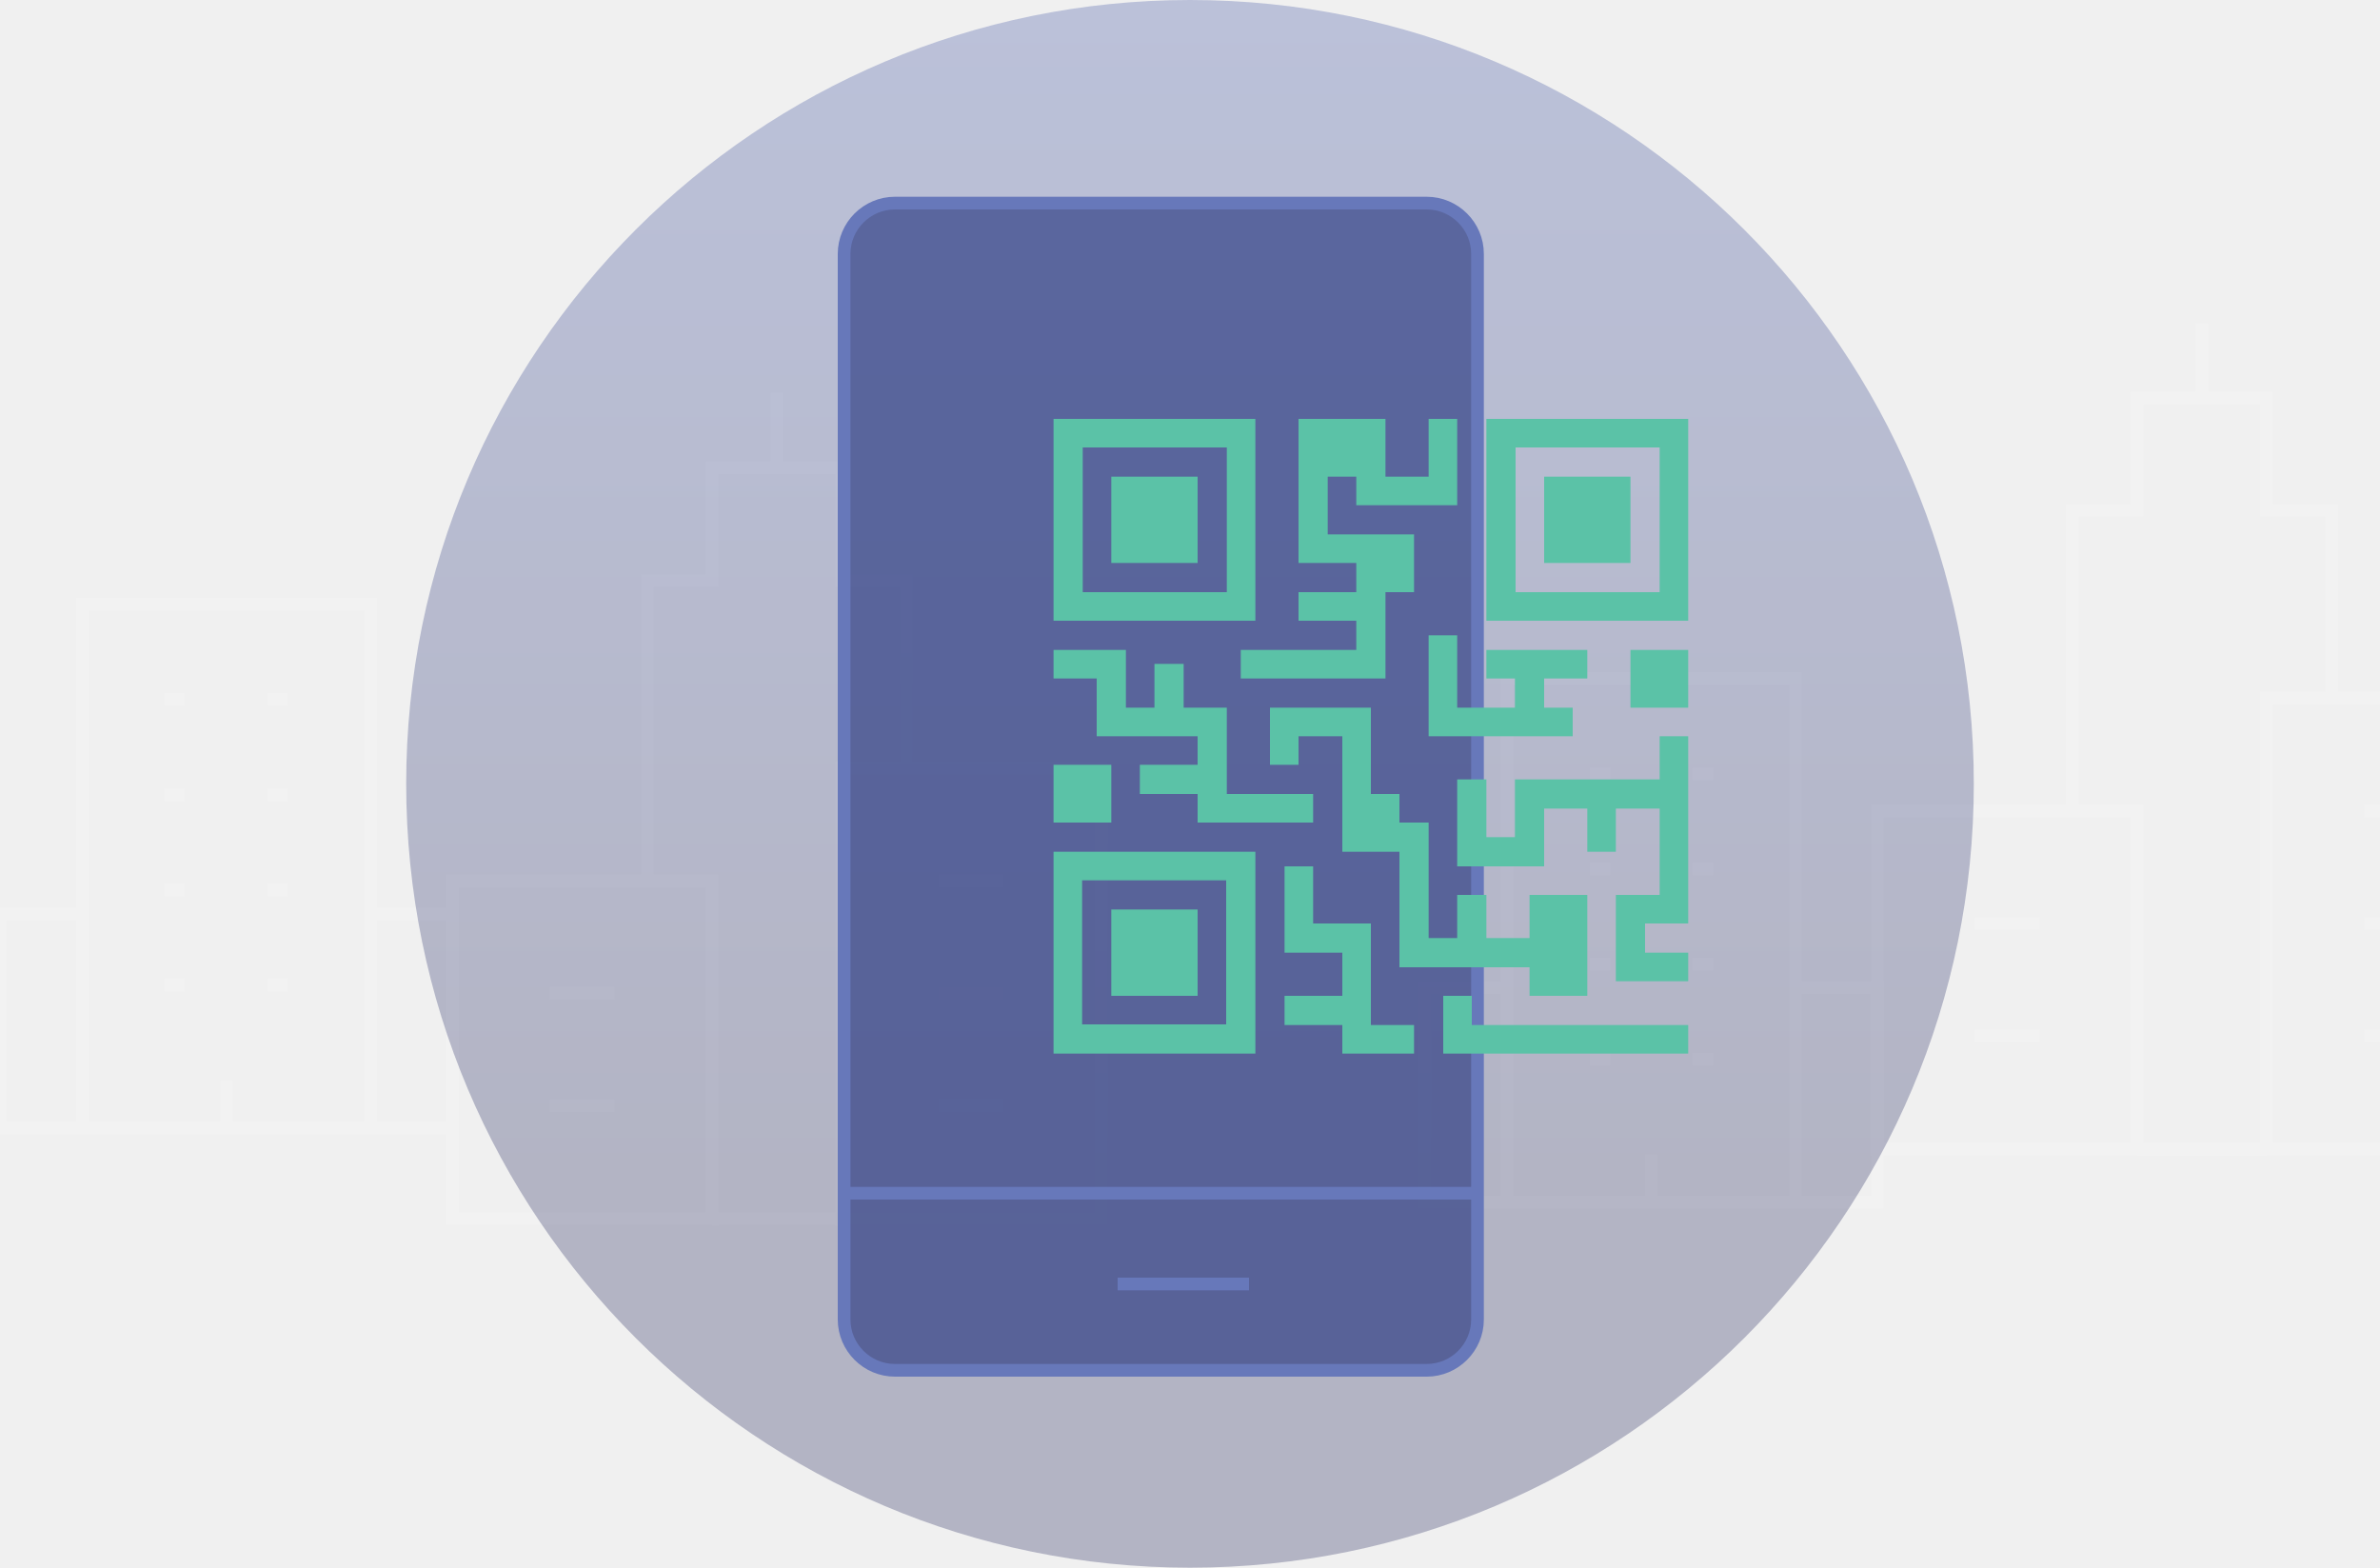
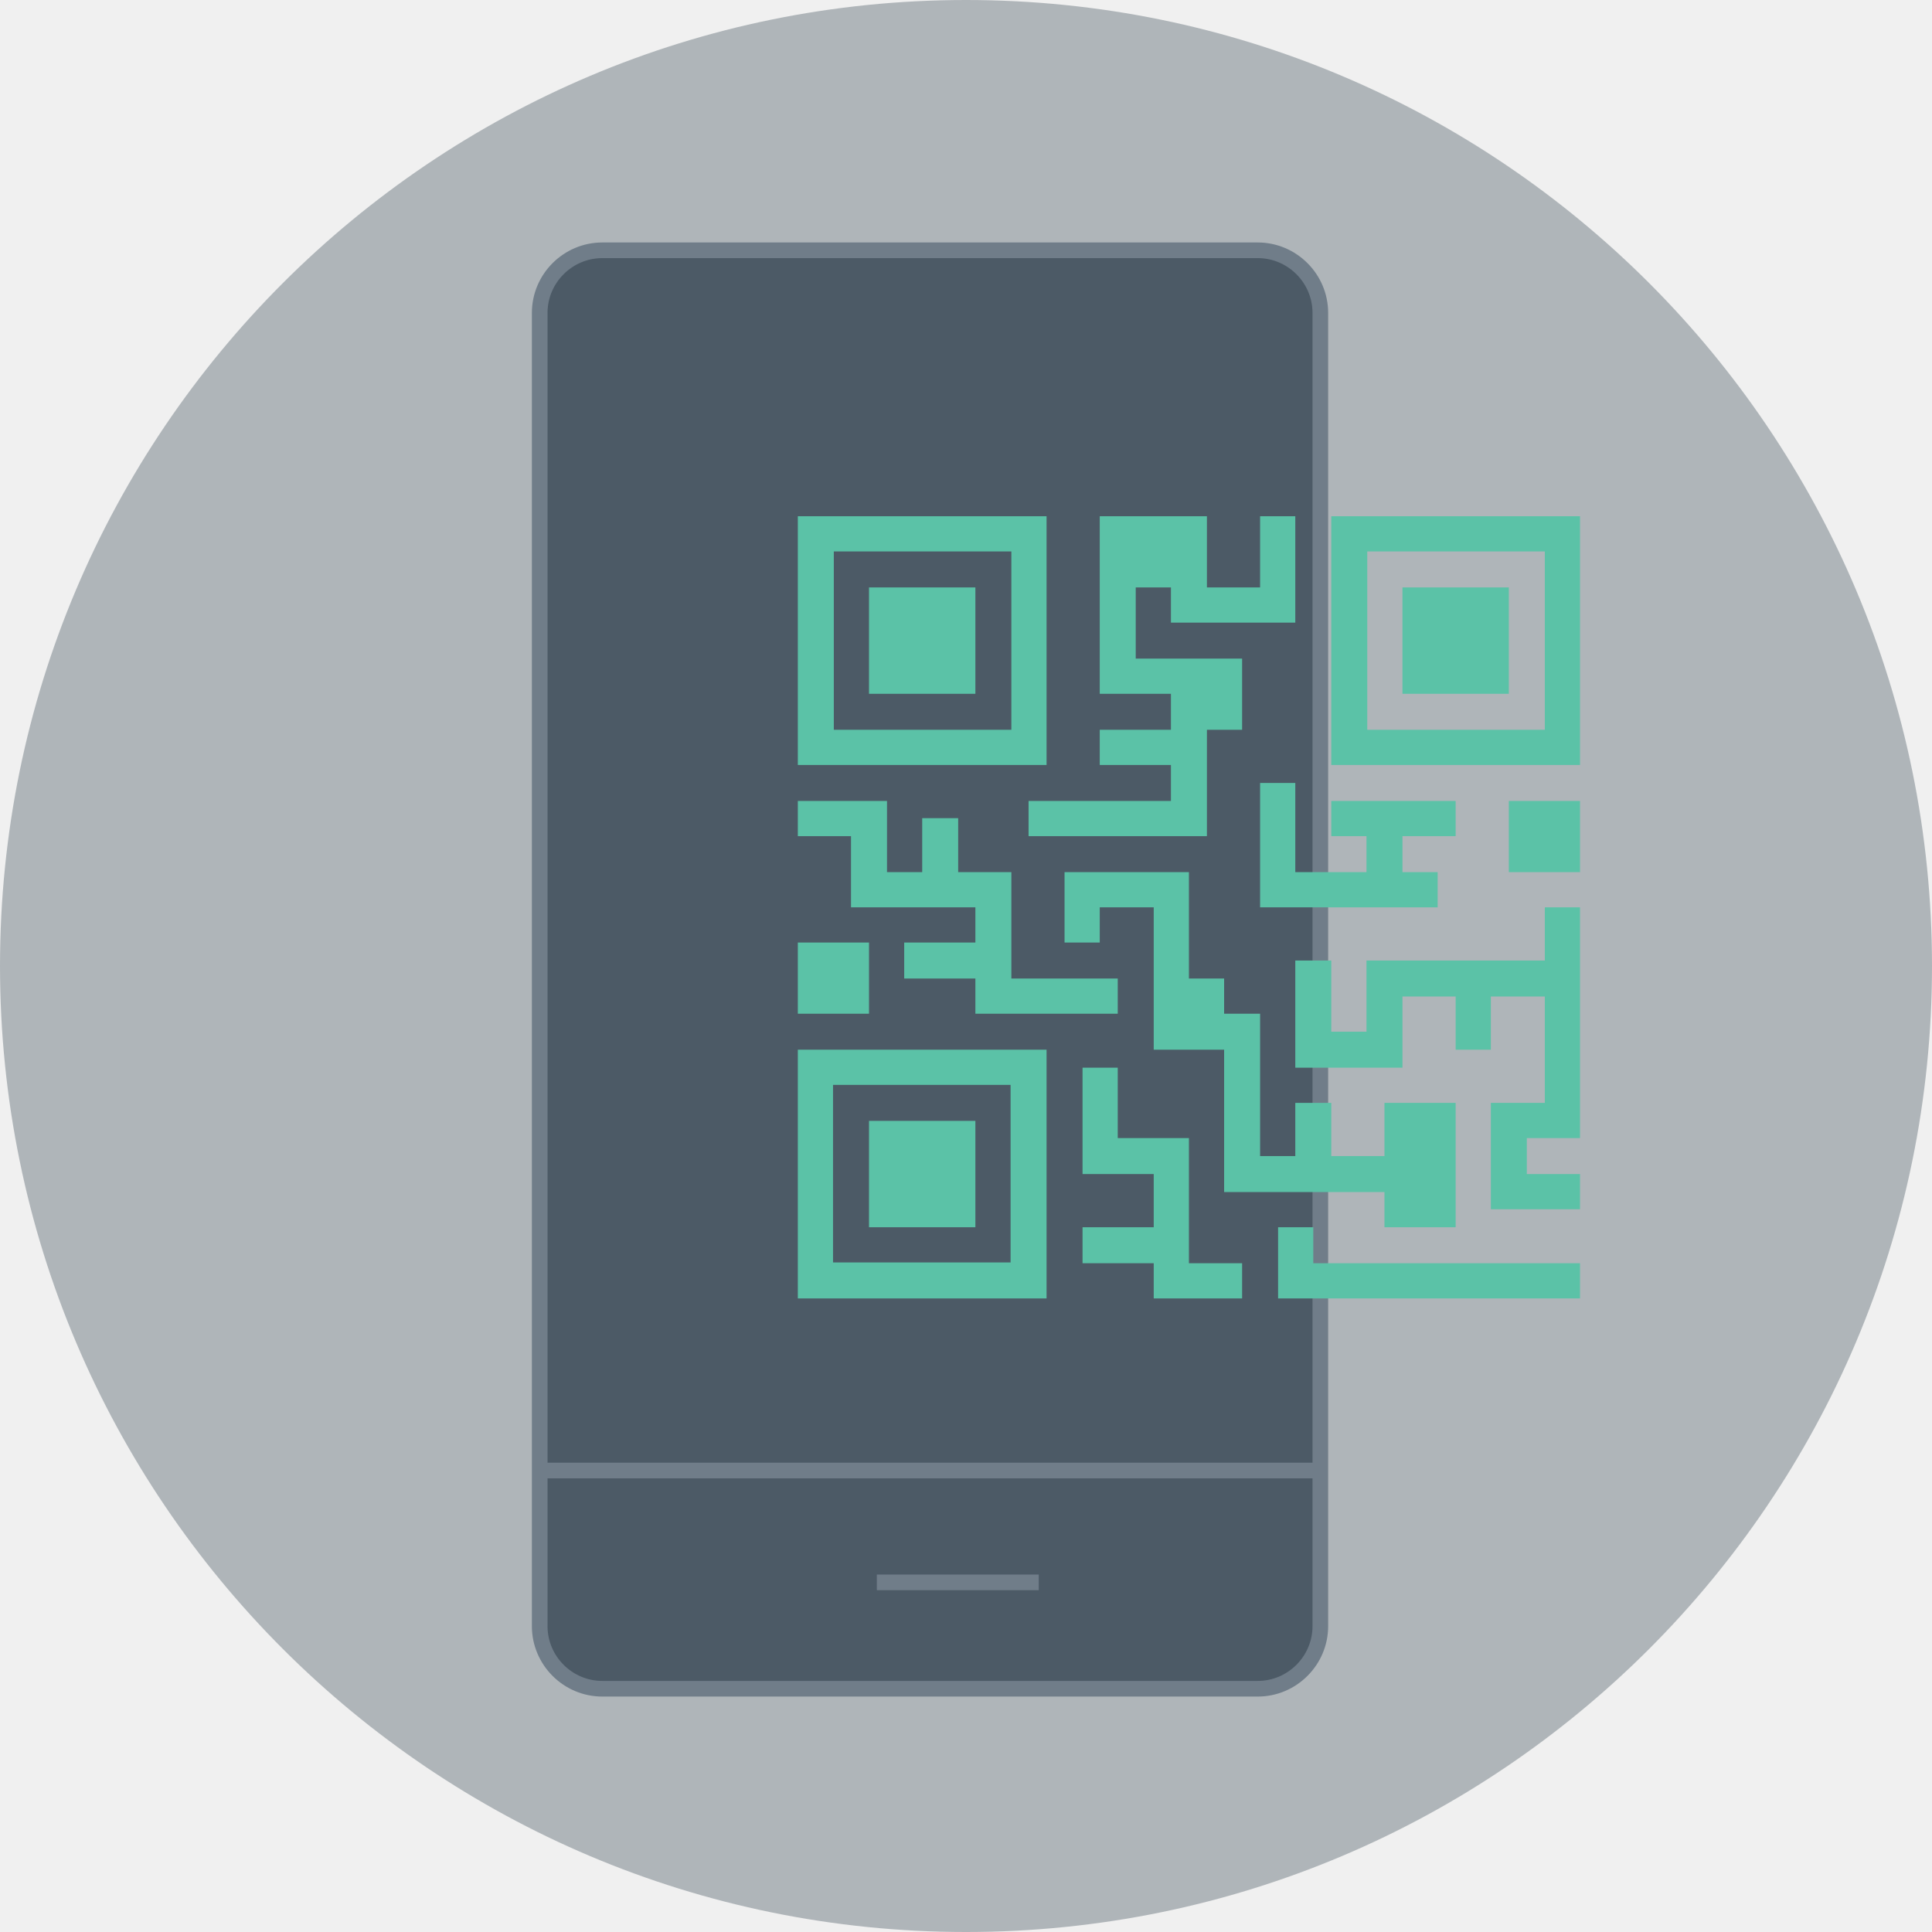
- <svg xmlns="http://www.w3.org/2000/svg" version="1.1" id="Layer_1" x="0px" y="0px" viewBox="0 0 375 247" style="enable-background:new 0 0 375 247;" xml:space="preserve">
-   <style type="text/css">
- 	.st0{opacity:0.15;}
- 	.st1{fill:none;stroke:#FFFFFF;stroke-width:2;}
- 	.st2{opacity:0.3;fill:url(#SVGID_1_);enable-background:new    ;}
- 	.st3{fill:#293881;fill-opacity:0.655;stroke:#6778BA;stroke-width:2;}
- 	.st4{fill:none;stroke:#6778BA;stroke-width:2;stroke-linecap:square;}
- 	.st5{fill:#5BC2A7;}
- </style>
-   <g transform="translate(0, 54)" class="st0">
-     <g>
-       <polyline id="Shape" class="st1" points="13,123.7 0,123.7 0,90 13,90   " />
-       <polyline id="Shape_1_" class="st1" points="58.3,123.7 71.3,123.7 71.3,90 58.3,90   " />
-       <rect id="Rectangle-path" x="13" y="41.2" class="st1" width="45.4" height="82.5" />
-       <path id="Shape_2_" class="st1" d="M25.9,56.2h3.2" />
-       <path id="Shape_3_" class="st1" d="M42.1,56.2h3.2" />
-       <path id="Shape_4_" class="st1" d="M25.9,71.2h3.2" />
-       <path id="Shape_5_" class="st1" d="M42.1,71.2h3.2" />
-       <path id="Shape_6_" class="st1" d="M25.9,86.2h3.2" />
-       <path id="Shape_7_" class="st1" d="M42.1,86.2h3.2" />
-       <path id="Shape_8_" class="st1" d="M25.9,101.2h3.2" />
-       <path id="Shape_9_" class="st1" d="M42.1,101.2h3.2" />
-       <path id="Shape_10_" class="st1" d="M35.7,123.7v-7.5" />
-     </g>
-     <g>
-       <polyline id="Shape_11_" class="st1" points="142.8,67 142.8,37.5 132.6,37.5 132.6,19.7 112.2,19.7 112.2,37.5 102,37.5     102,84.8   " />
-       <path id="Shape_12_" class="st1" d="M112.2,138h20.4" />
-       <path id="Shape_13_" class="st1" d="M122.4,7.9v11.8" />
-       <rect id="Rectangle-path_1_" x="71.3" y="84.8" class="st1" width="40.9" height="53.2" />
-       <rect id="Rectangle-path_2_" x="132.6" y="67" class="st1" width="40.9" height="71" />
-       <path id="Shape_14_" class="st1" d="M147.9,84.8h10.2" />
-       <path id="Shape_15_" class="st1" d="M147.9,102.5h10.2" />
-       <path id="Shape_16_" class="st1" d="M147.9,120.2h10.2" />
-       <path id="Shape_17_" class="st1" d="M86.6,102.5h10.2" />
-       <path id="Shape_18_" class="st1" d="M86.6,120.2h10.2" />
-     </g>
-     <g>
-       <polyline id="Shape_19_" class="st1" points="237.5,135.4 224.5,135.4 224.5,101.6 237.5,101.6   " />
-       <polyline id="Shape_20_" class="st1" points="282.9,135.4 295.8,135.4 295.8,101.6 282.9,101.6   " />
-       <rect id="Rectangle-path_3_" x="237.5" y="52.9" class="st1" width="45.4" height="82.5" />
-       <path id="Shape_21_" class="st1" d="M250.5,67.9h3.2" />
-       <path id="Shape_22_" class="st1" d="M266.7,67.9h3.2" />
-       <path id="Shape_23_" class="st1" d="M250.5,82.9h3.2" />
-       <path id="Shape_24_" class="st1" d="M266.7,82.9h3.2" />
-       <path id="Shape_25_" class="st1" d="M250.5,97.9h3.2" />
-       <path id="Shape_26_" class="st1" d="M266.7,97.9h3.2" />
-       <path id="Shape_27_" class="st1" d="M250.5,112.9h3.2" />
-       <path id="Shape_28_" class="st1" d="M266.7,112.9h3.2" />
-       <path id="Shape_29_" class="st1" d="M260.2,135.4v-7.5" />
-     </g>
-     <g>
-       <polyline id="Shape_30_" class="st1" points="367.4,56 367.4,26.4 357.1,26.4 357.1,8.7 336.7,8.7 336.7,26.4 326.5,26.4     326.5,73.8   " />
-       <path id="Shape_31_" class="st1" d="M336.7,127.1h20.4" />
-       <path id="Shape_32_" class="st1" d="M346.9-3.1V8.7" />
-       <rect id="Rectangle-path_4_" x="295.8" y="73.8" class="st1" width="40.9" height="53.2" />
-       <rect id="Rectangle-path_5_" x="357.1" y="56" class="st1" width="40.9" height="71" />
-       <path id="Shape_33_" class="st1" d="M372.5,73.8h10.2" />
-       <path id="Shape_34_" class="st1" d="M372.5,91.5h10.2" />
-       <path id="Shape_35_" class="st1" d="M372.5,109.2h10.2" />
-       <path id="Shape_36_" class="st1" d="M311.2,91.5h10.2" />
-       <path id="Shape_37_" class="st1" d="M311.2,109.2h10.2" />
+ <svg xmlns="http://www.w3.org/2000/svg" width="247px" height="247px" viewBox="0 0 247 247" version="1.1">
+   <defs>
+     <linearGradient x1="50.003%" y1="-0.003%" x2="50.003%" y2="75.267%" id="linearGradient-1">
+       <stop stop-color="#192C3A" offset="0%" />
+       <stop stop-color="#192C3A" offset="100%" />
+     </linearGradient>
+   </defs>
+   <g id="Page-1" stroke="none" stroke-width="1" fill="none" fill-rule="evenodd">
+     <g id="onboarding-tour-phone">
+       <path d="M123.5,247 C191.7,247 247,191.7 247,123.5 C247,55.3 191.7,0 123.5,0 C55.3,0 0,55.3 0,123.5 C0,191.7 55.3,247 123.5,247 Z" id="Shape" fill="url(#linearGradient-1)" fill-rule="nonzero" opacity="0.3" />
+       <g id="Group" transform="translate(69, 32)" stroke="#707D89" stroke-width="2">
+         <path d="M8,0 L91.8,0 C96.2,0 99.8,3.6 99.8,8 L99.8,175.9 C99.8,180.3 96.2,183.9 91.8,183.9 L8,183.9 C3.6,183.9 0,180.3 0,175.9 L0,8 C0,3.6 3.6,0 8,0 Z" id="Shape" fill-opacity="0.655" fill="#192C3A" fill-rule="nonzero" />
+         <path d="M0.5,156 L99.3,156" id="Shape" stroke-linecap="square" />
+         <path d="M44.1,170.3 L62.8,170.3" id="Shape" stroke-linecap="square" />
+       </g>
+       <g id="Group" transform="translate(102, 66)" fill-rule="nonzero" fill="#5BC2A7">
+         <path d="M31.8,0 L0,0 L0,31.8 L31.8,31.8 L31.8,0 L31.8,0 Z M27.3,27.3 L4.6,27.3 L4.6,4.5 L27.3,4.5 L27.3,27.3 L27.3,27.3 Z" id="Shape" />
+         <polygon id="Shape" points="65.9 90.9 61.4 90.9 61.4 100 100 100 100 95.5 65.9 95.5" />
+         <rect id="Rectangle-path" x="9.1" y="9.1" width="13.6" height="13.6" />
+         <path d="M0,100 L31.8,100 L31.8,68.2 L0,68.2 L0,100 L0,100 Z M4.5,72.7 L27.2,72.7 L27.2,95.4 L4.5,95.4 L4.5,72.7 L4.5,72.7 Z" id="Shape" />
+         <rect id="Rectangle-path" x="9.1" y="77.3" width="13.6" height="13.6" />
+         <path d="M68.2,0 L68.2,31.8 L100,31.8 L100,0 L68.2,0 L68.2,0 Z M95.5,27.3 L72.8,27.3 L72.8,4.5 L95.5,4.5 L95.5,27.3 L95.5,27.3 Z" id="Shape" />
+         <rect id="Rectangle-path" x="77.3" y="9.1" width="13.6" height="13.6" />
+         <rect id="Rectangle-path" x="90.9" y="36.4" width="9.1" height="9.1" />
+         <rect id="Rectangle-path" x="0" y="54.5" width="9.1" height="9.1" />
+         <polygon id="Shape" points="47.7 36.4 29.5 36.4 29.5 40.9 52.3 40.9 52.3 31.8 52.3 27.3 56.8 27.3 56.8 18.2 52.3 18.2 47.7 18.2 43.2 18.2 43.2 9.1 47.7 9.1 47.7 13.6 63.6 13.6 63.6 0 59.1 0 59.1 9.1 52.3 9.1 52.3 0 50 0 40.9 0 38.6 0 38.6 22.7 47.7 22.7 47.7 27.3 38.6 27.3 38.6 31.8 47.7 31.8" />
+         <polygon id="Shape" points="6.8 50 15.9 50 20.5 50 22.7 50 22.7 54.5 13.6 54.5 13.6 59.1 22.7 59.1 22.7 63.6 40.9 63.6 40.9 59.1 27.3 59.1 27.3 54.5 27.3 45.5 20.5 45.5 20.5 38.6 15.9 38.6 15.9 45.5 11.4 45.5 11.4 36.4 0 36.4 0 40.9 6.8 40.9" />
+         <polygon id="Shape" points="50 90.9 50 79.5 40.9 79.5 40.9 70.5 36.4 70.5 36.4 84.1 45.5 84.1 45.5 90.9 36.4 90.9 36.4 95.5 45.5 95.5 45.5 100 56.8 100 56.8 95.5 50 95.5" />
+         <polygon id="Shape" points="72.7 45.5 63.6 45.5 63.6 34.1 59.1 34.1 59.1 50 81.8 50 81.8 45.5 77.3 45.5 77.3 40.9 84.1 40.9 84.1 36.4 77.3 36.4 72.7 36.4 68.2 36.4 68.2 40.9 72.7 40.9" />
+         <polygon id="Shape" points="68.2 86.4 75 86.4 75 90.9 84.1 90.9 84.1 86.4 84.1 81.8 84.1 75 75 75 75 81.8 68.2 81.8 68.2 75 63.6 75 63.6 81.8 59.1 81.8 59.1 63.6 54.5 63.6 54.5 59.1 50 59.1 50 45.5 34.1 45.5 34.1 54.5 38.6 54.5 38.6 50 45.5 50 45.5 59.1 45.5 68.2 54.5 68.2 54.5 81.8 54.5 86.4 59.1 86.4 63.6 86.4" />
+         <polygon id="Shape" points="95.5 56.8 88.6 56.8 84.1 56.8 72.7 56.8 72.7 65.9 68.2 65.9 68.2 56.8 63.6 56.8 63.6 70.5 77.3 70.5 77.3 61.4 84.1 61.4 84.1 68.2 88.6 68.2 88.6 61.4 95.5 61.4 95.5 75 88.6 75 88.6 88.6 100 88.6 100 84.1 93.2 84.1 93.2 79.5 100 79.5 100 61.4 100 56.8 100 50 95.5 50" />
+       </g>
    </g>
  </g>
-   <linearGradient id="SVGID_1_" gradientUnits="userSpaceOnUse" x1="-234.544" y1="2.202" x2="-234.544" y2="2.955" gradientTransform="matrix(247 0 0 247 58120 -544)">
-     <stop offset="0" style="stop-color:#4054A5" />
-     <stop offset="1" style="stop-color:#24285E" />
-   </linearGradient>
-   <path class="st2" d="M187.5,247c68.2,0,123.5-55.3,123.5-123.5S255.7,0,187.5,0S64,55.3,64,123.5S119.3,247,187.5,247z" />
-   <g>
-     <path class="st3" d="M141,32h83.8c4.4,0,8,3.6,8,8v167.9c0,4.4-3.6,8-8,8H141c-4.4,0-8-3.6-8-8V40C133,35.6,136.6,32,141,32z" />
-     <path class="st4" d="M133.5,188h98.8" />
-     <path class="st4" d="M177.1,202.3h18.7" />
-   </g>
-   <g>
-     <path class="st5" d="M197.8,66H166v31.8h31.8V66L197.8,66z M193.3,93.3h-22.7V70.5h22.7V93.3L193.3,93.3z" />
-     <polygon class="st5" points="231.9,156.9 227.4,156.9 227.4,166 266,166 266,161.5 231.9,161.5  " />
-     <rect x="175.1" y="75.1" class="st5" width="13.6" height="13.6" />
-     <path class="st5" d="M166,166h31.8v-31.8H166V166L166,166z M170.5,138.7h22.7v22.7h-22.7V138.7L170.5,138.7z" />
-     <rect x="175.1" y="143.3" class="st5" width="13.6" height="13.6" />
-     <path class="st5" d="M234.2,66v31.8H266V66H234.2L234.2,66z M261.5,93.3h-22.7V70.5h22.7V93.3L261.5,93.3z" />
-     <rect x="243.3" y="75.1" class="st5" width="13.6" height="13.6" />
-     <rect x="256.9" y="102.4" class="st5" width="9.1" height="9.1" />
-     <rect x="166" y="120.5" class="st5" width="9.1" height="9.1" />
-     <polygon class="st5" points="213.7,102.4 195.5,102.4 195.5,106.9 218.3,106.9 218.3,97.8 218.3,93.3 222.8,93.3 222.8,84.2    218.3,84.2 213.7,84.2 209.2,84.2 209.2,75.1 213.7,75.1 213.7,79.6 229.6,79.6 229.6,66 225.1,66 225.1,75.1 218.3,75.1 218.3,66    216,66 206.9,66 204.6,66 204.6,88.7 213.7,88.7 213.7,93.3 204.6,93.3 204.6,97.8 213.7,97.8  " />
-     <polygon class="st5" points="172.8,116 181.9,116 186.5,116 188.7,116 188.7,120.5 179.6,120.5 179.6,125.1 188.7,125.1    188.7,129.6 206.9,129.6 206.9,125.1 193.3,125.1 193.3,120.5 193.3,111.5 186.5,111.5 186.5,104.6 181.9,104.6 181.9,111.5    177.4,111.5 177.4,102.4 166,102.4 166,106.9 172.8,106.9  " />
-     <polygon class="st5" points="216,156.9 216,145.5 206.9,145.5 206.9,136.5 202.4,136.5 202.4,150.1 211.5,150.1 211.5,156.9    202.4,156.9 202.4,161.5 211.5,161.5 211.5,166 222.8,166 222.8,161.5 216,161.5  " />
-     <polygon class="st5" points="238.7,111.5 229.6,111.5 229.6,100.1 225.1,100.1 225.1,116 247.8,116 247.8,111.5 243.3,111.5    243.3,106.9 250.1,106.9 250.1,102.4 243.3,102.4 238.7,102.4 234.2,102.4 234.2,106.9 238.7,106.9  " />
-     <polygon class="st5" points="234.2,152.4 241,152.4 241,156.9 250.1,156.9 250.1,152.4 250.1,147.8 250.1,141 241,141 241,147.8    234.2,147.8 234.2,141 229.6,141 229.6,147.8 225.1,147.8 225.1,129.6 220.5,129.6 220.5,125.1 216,125.1 216,111.5 200.1,111.5    200.1,120.5 204.6,120.5 204.6,116 211.5,116 211.5,125.1 211.5,134.2 220.5,134.2 220.5,147.8 220.5,152.4 225.1,152.4    229.6,152.4  " />
-     <polygon class="st5" points="261.5,122.8 254.6,122.8 250.1,122.8 238.7,122.8 238.7,131.9 234.2,131.9 234.2,122.8 229.6,122.8    229.6,136.5 243.3,136.5 243.3,127.4 250.1,127.4 250.1,134.2 254.6,134.2 254.6,127.4 261.5,127.4 261.5,141 254.6,141    254.6,154.6 266,154.6 266,150.1 259.2,150.1 259.2,145.5 266,145.5 266,127.4 266,122.8 266,116 261.5,116  " />
-   </g>
</svg>
